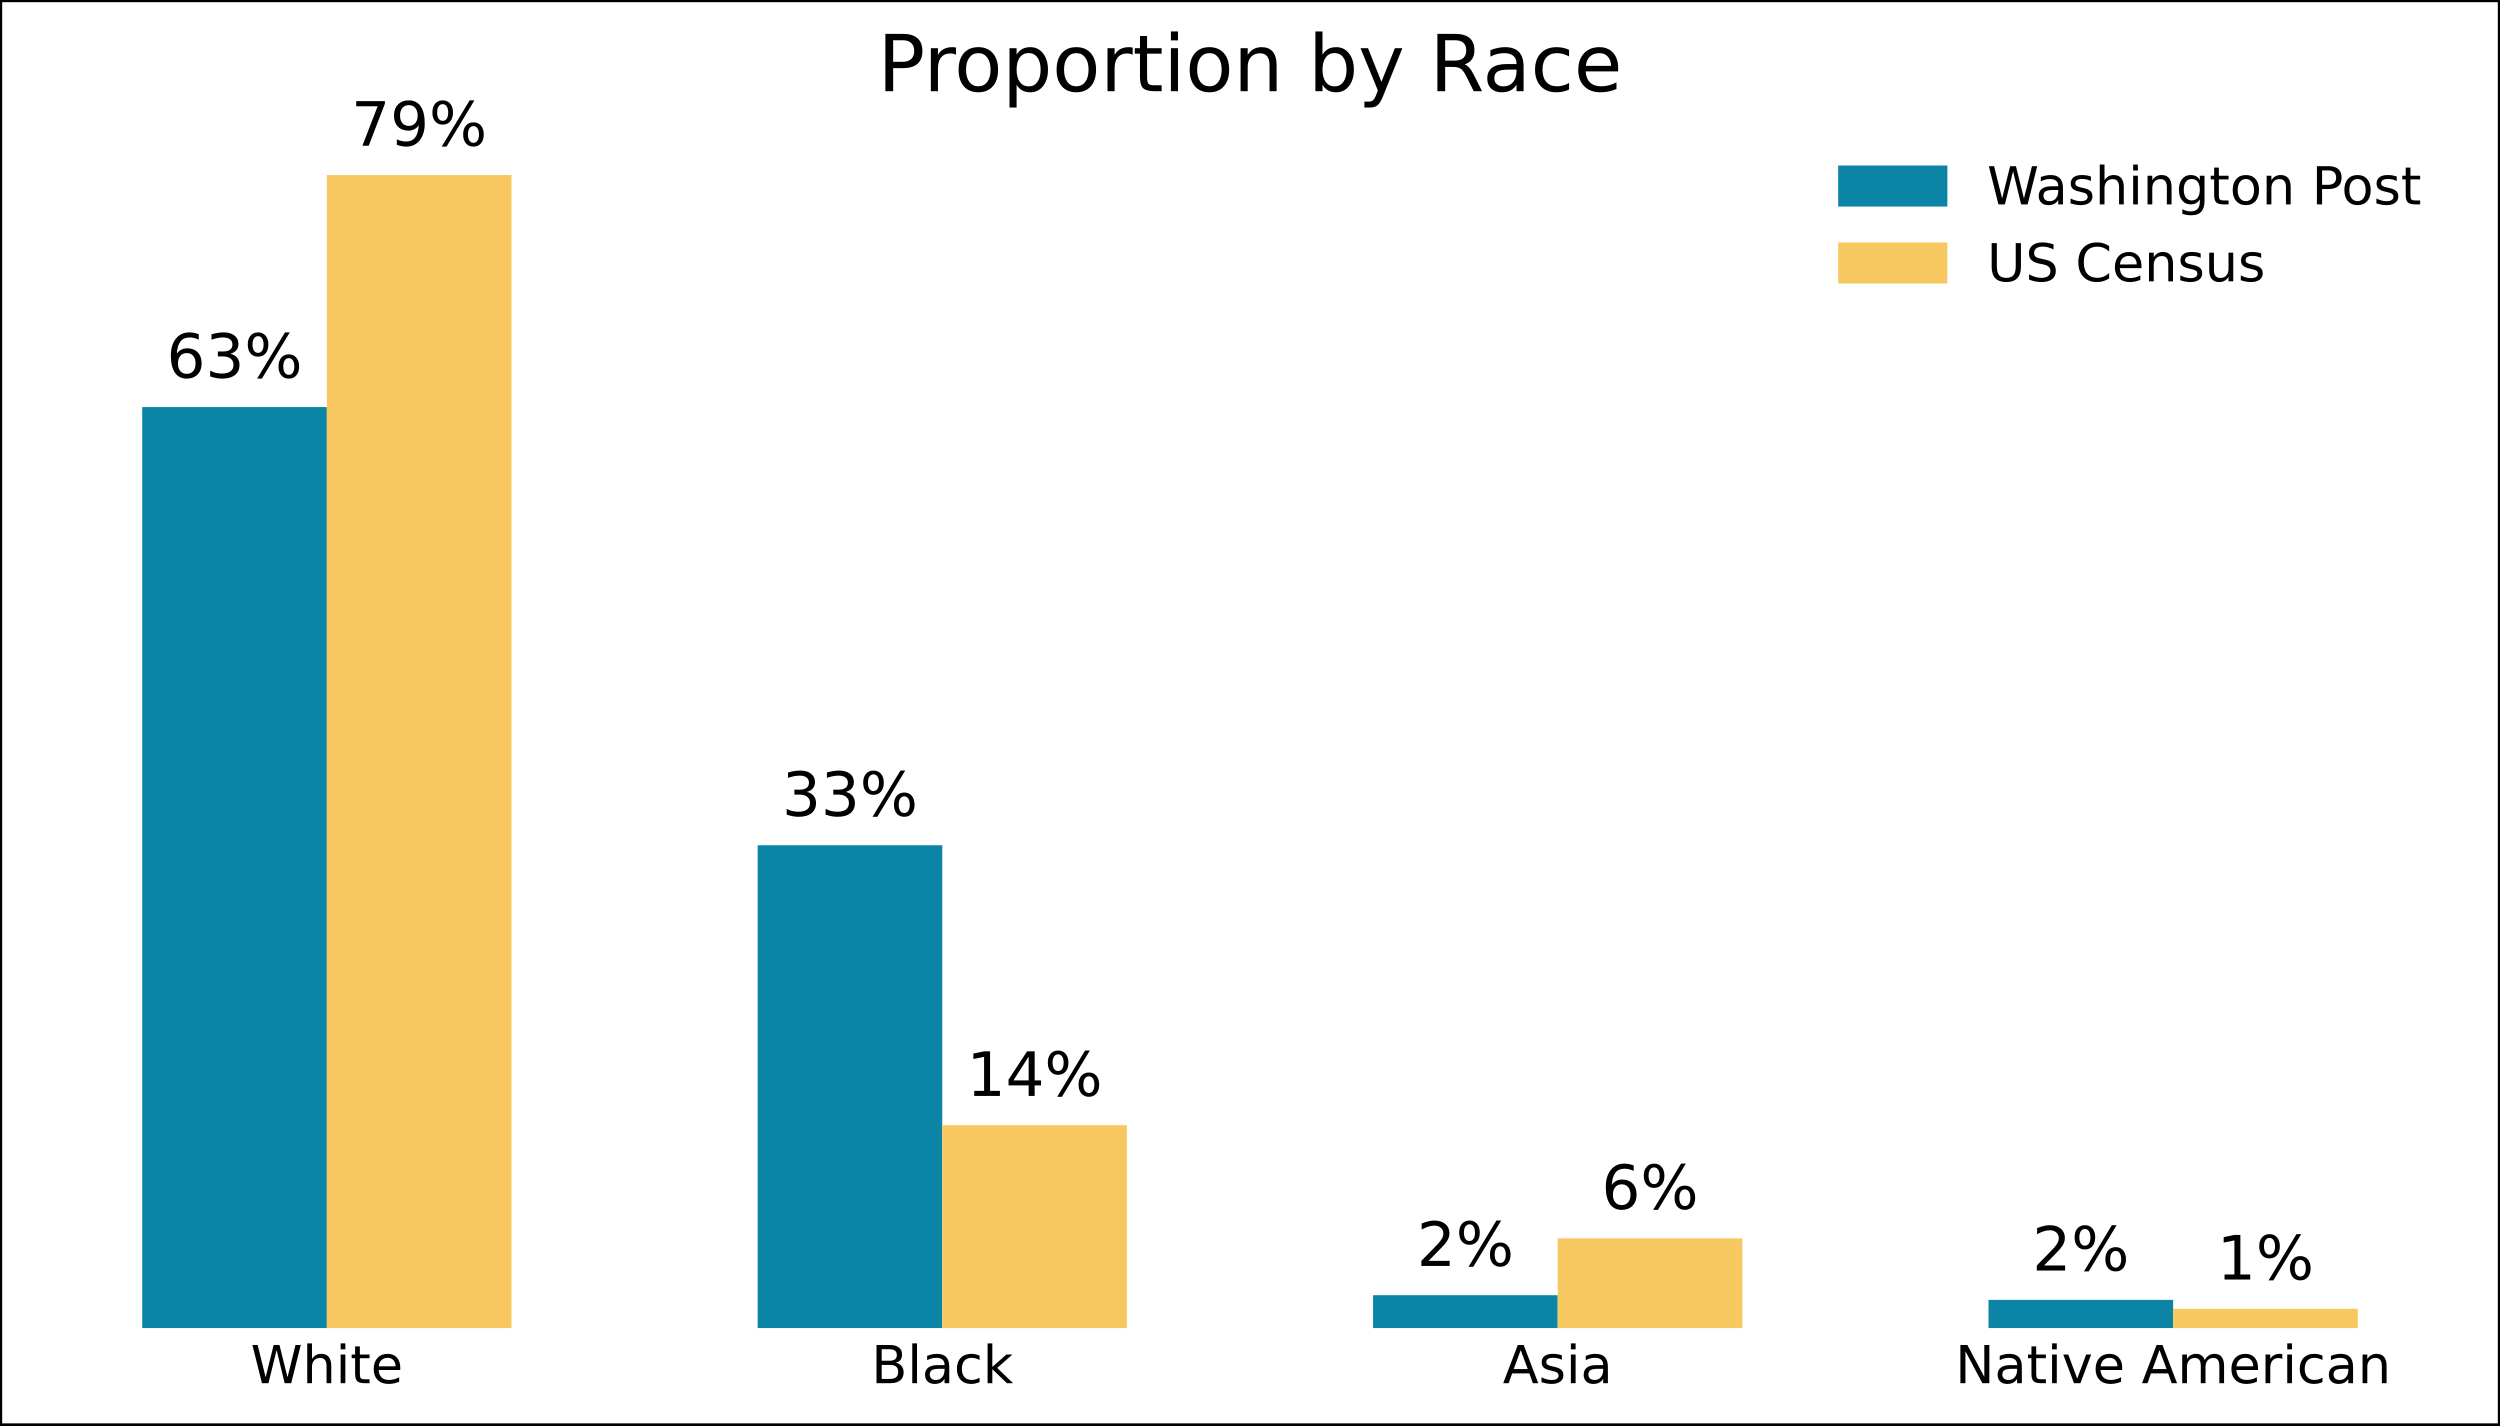
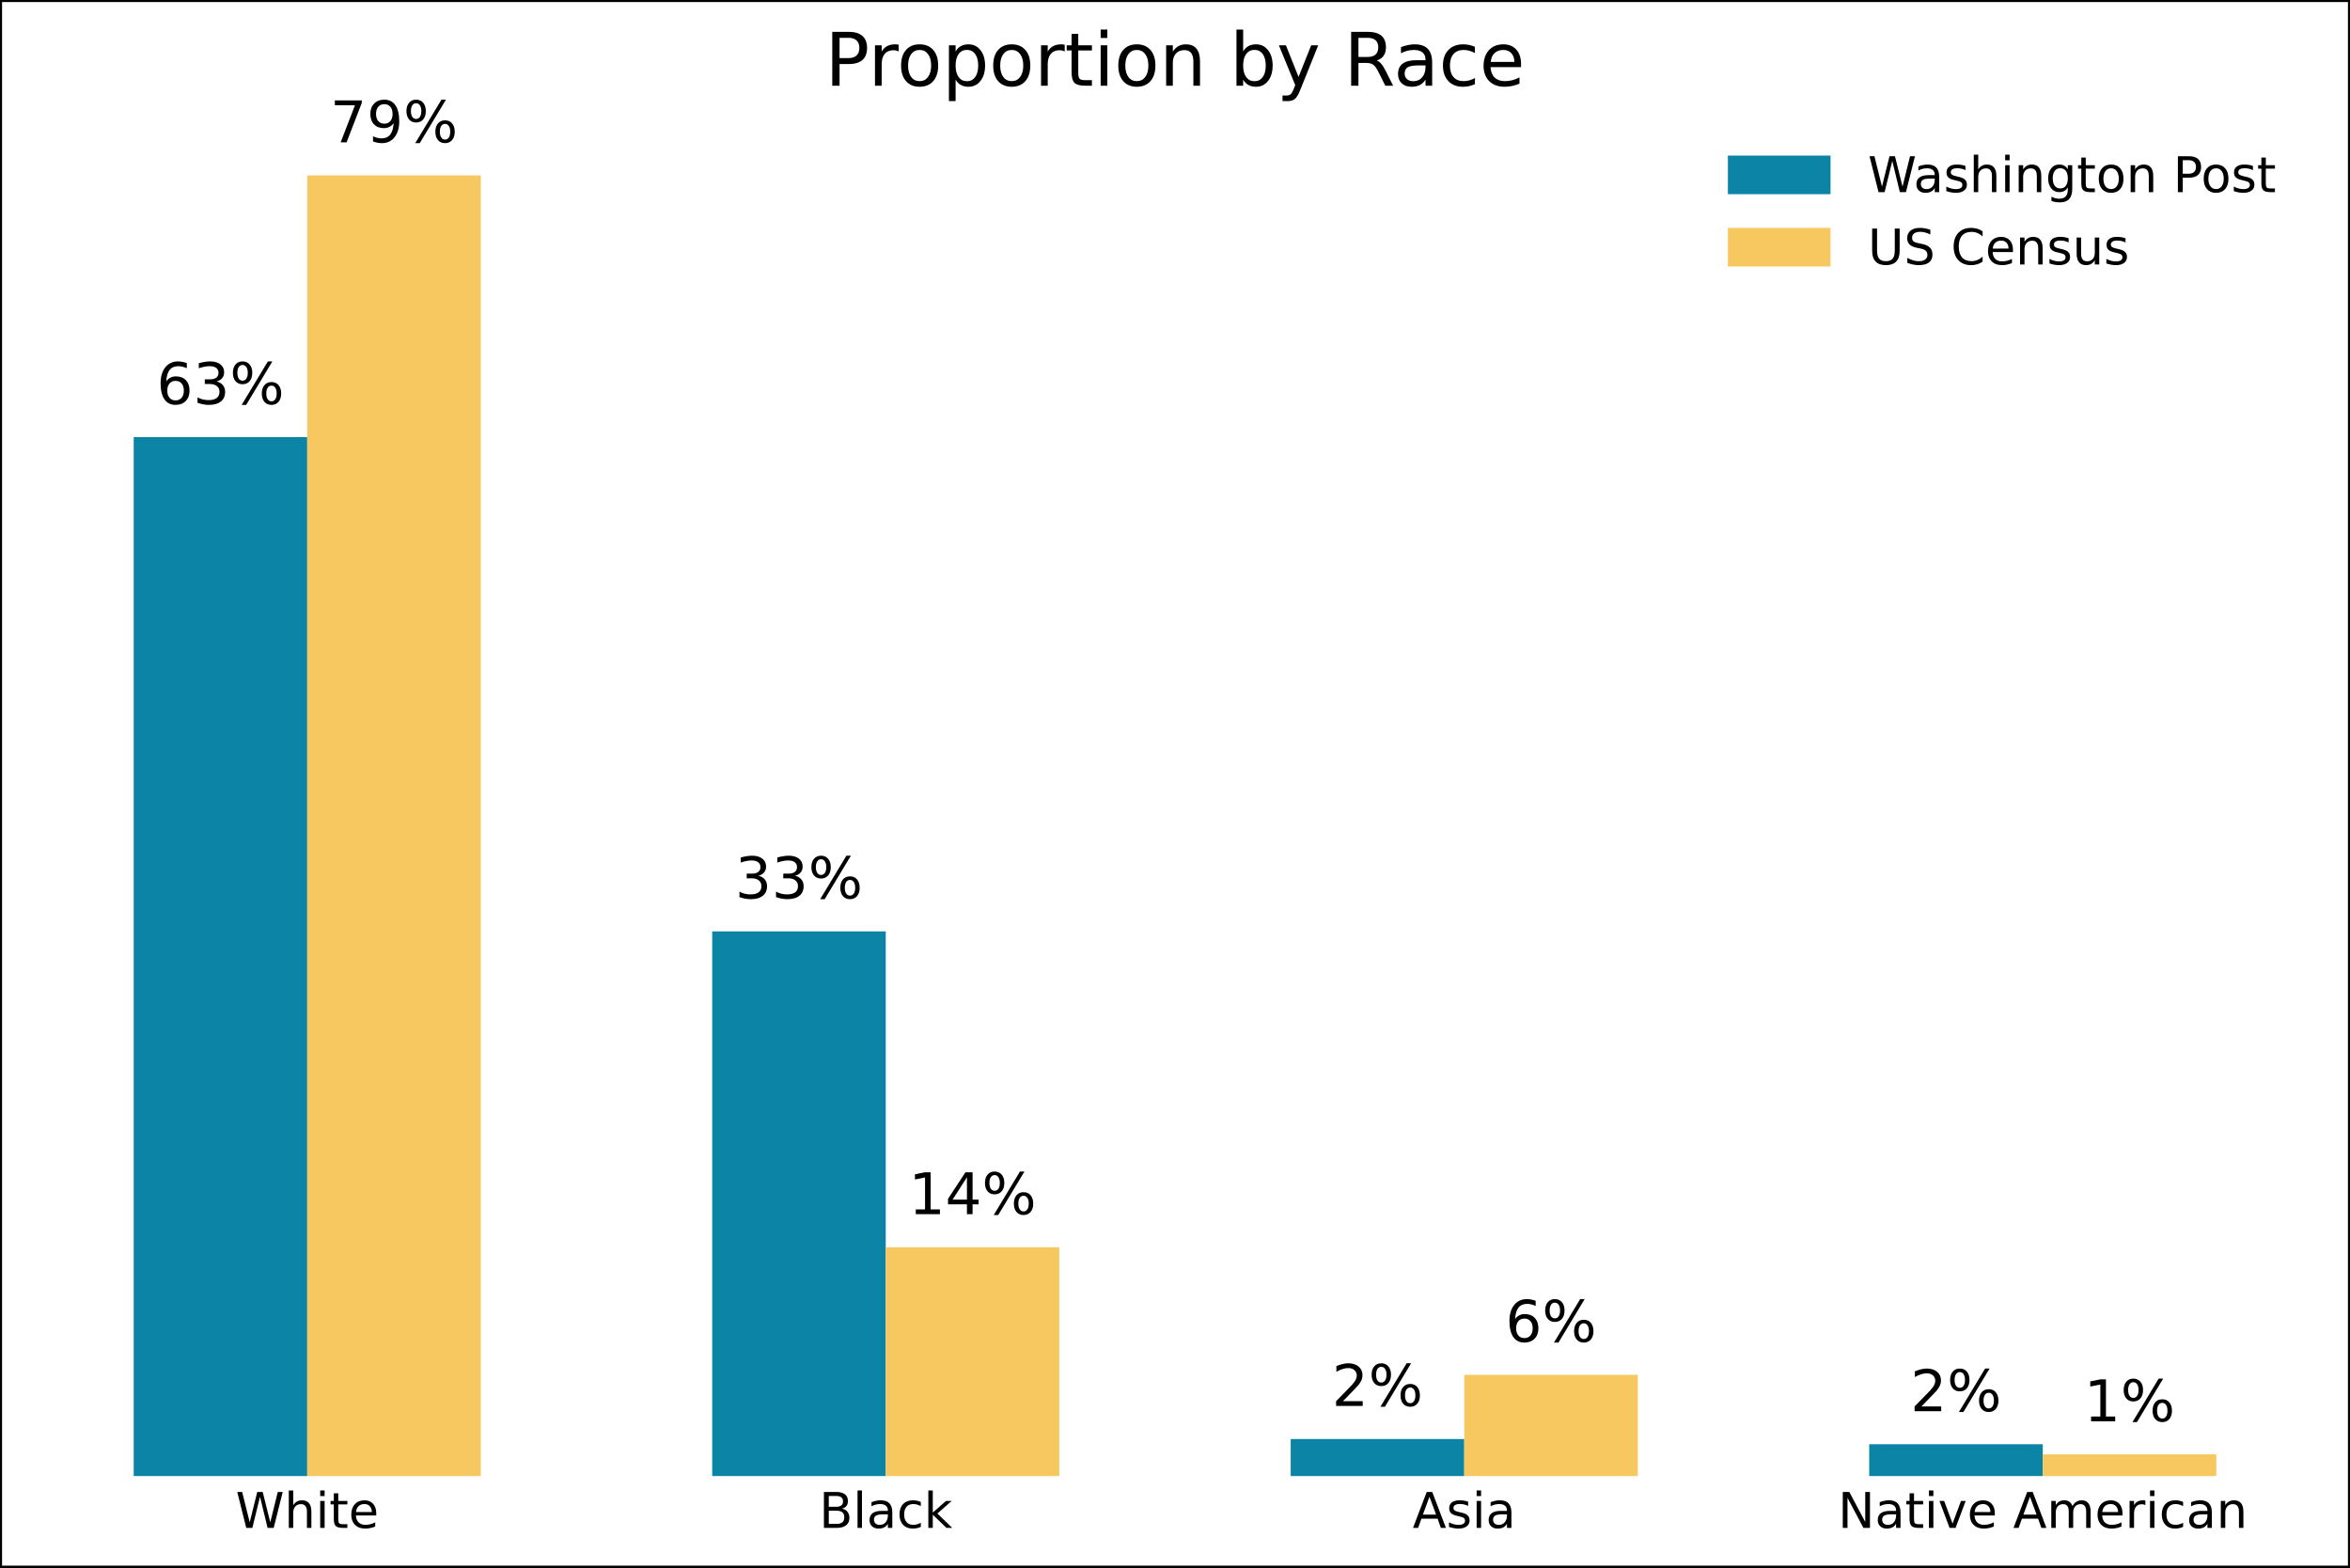
- <svg xmlns="http://www.w3.org/2000/svg" xmlns:xlink="http://www.w3.org/1999/xlink" height="326.391pt" version="1.1" viewBox="0 0 572.4 326.391" width="572.4pt">
+ <svg xmlns="http://www.w3.org/2000/svg" xmlns:xlink="http://www.w3.org/1999/xlink" height="381.831pt" version="1.1" viewBox="0 0 572.4 381.831" width="572.4pt">
  <defs>
    <style type="text/css">*{stroke-linecap:butt;stroke-linejoin:round;}</style>
  </defs>
  <g id="figure_1">
    <g id="patch_1">
-       <path d="M 0 326.391  L 572.4 326.391  L 572.4 0  L 0 0  z " style="fill:#ffffff;stroke:#000000;stroke-linejoin:miter;" />
+       <path d="M 0 381.831  L 572.4 381.831  L 572.4 0  L 0 0  z " style="fill:#ffffff;stroke:#000000;stroke-linejoin:miter;" />
    </g>
    <g id="axes_1">
      <g id="patch_2">
-         <path d="M 7.2 304.077  L 565.2 304.077  L 565.2 26.877  L 7.2 26.877  z " style="fill:#ffffff;" />
+         <path d="M 7.2 359.517  L 565.2 359.517  L 565.2 26.877  L 7.2 26.877  z " style="fill:#ffffff;" />
      </g>
      <g id="patch_3">
-         <path clip-path="url(#pef26599201)" d="M 32.564 304.077  L 74.836 304.077  L 74.836 93.201  L 32.564 93.201  z " style="fill:#0b84a5;" />
+         <path clip-path="url(#p887fc4b4be)" d="M 32.564 359.517  L 74.836 359.517  L 74.836 106.466  L 32.564 106.466  z " style="fill:#0b84a5;" />
      </g>
      <g id="patch_4">
-         <path clip-path="url(#pef26599201)" d="M 173.473 304.077  L 215.745 304.077  L 215.745 193.527  L 173.473 193.527  z " style="fill:#0b84a5;" />
+         <path clip-path="url(#p887fc4b4be)" d="M 173.473 359.517  L 215.745 359.517  L 215.745 226.857  L 173.473 226.857  z " style="fill:#0b84a5;" />
      </g>
      <g id="patch_5">
-         <path clip-path="url(#pef26599201)" d="M 314.382 304.077  L 356.655 304.077  L 356.655 296.551  L 314.382 296.551  z " style="fill:#0b84a5;" />
+         <path clip-path="url(#p887fc4b4be)" d="M 314.382 359.517  L 356.655 359.517  L 356.655 350.486  L 314.382 350.486  z " style="fill:#0b84a5;" />
      </g>
      <g id="patch_6">
-         <path clip-path="url(#pef26599201)" d="M 455.291 304.077  L 497.564 304.077  L 497.564 297.616  L 455.291 297.616  z " style="fill:#0b84a5;" />
+         <path clip-path="url(#p887fc4b4be)" d="M 455.291 359.517  L 497.564 359.517  L 497.564 351.764  L 455.291 351.764  z " style="fill:#0b84a5;" />
      </g>
      <g id="patch_7">
-         <path clip-path="url(#pef26599201)" d="M 74.836 304.077  L 117.109 304.077  L 117.109 40.077  L 74.836 40.077  z " style="fill:#f6c85f;" />
+         <path clip-path="url(#p887fc4b4be)" d="M 74.836 359.517  L 117.109 359.517  L 117.109 42.717  L 74.836 42.717  z " style="fill:#f6c85f;" />
      </g>
      <g id="patch_8">
-         <path clip-path="url(#pef26599201)" d="M 215.745 304.077  L 258.018 304.077  L 258.018 257.631  L 215.745 257.631  z " style="fill:#f6c85f;" />
+         <path clip-path="url(#p887fc4b4be)" d="M 215.745 359.517  L 258.018 359.517  L 258.018 303.782  L 215.745 303.782  z " style="fill:#f6c85f;" />
      </g>
      <g id="patch_9">
-         <path clip-path="url(#pef26599201)" d="M 356.655 304.077  L 398.927 304.077  L 398.927 283.523  L 356.655 283.523  z " style="fill:#f6c85f;" />
+         <path clip-path="url(#p887fc4b4be)" d="M 356.655 359.517  L 398.927 359.517  L 398.927 334.852  L 356.655 334.852  z " style="fill:#f6c85f;" />
      </g>
      <g id="patch_10">
-         <path clip-path="url(#pef26599201)" d="M 497.564 304.077  L 539.836 304.077  L 539.836 299.664  L 497.564 299.664  z " style="fill:#f6c85f;" />
+         <path clip-path="url(#p887fc4b4be)" d="M 497.564 359.517  L 539.836 359.517  L 539.836 354.221  L 497.564 354.221  z " style="fill:#f6c85f;" />
      </g>
      <g id="matplotlib.axis_1">
        <g id="xtick_1">
          <g id="line2d_1" />
          <g id="text_1">
-             <g transform="translate(57.39043 316.6953)scale(0.12 -0.12)">
+             <g transform="translate(57.39043 372.1353)scale(0.12 -0.12)">
              <defs>
                <path d="M 213 4666  L 850 4666  L 1831 722  L 2809 4666  L 3519 4666  L 4500 722  L 5478 4666  L 6119 4666  L 4947 0  L 4153 0  L 3169 4050  L 2175 0  L 1381 0  L 213 4666  z " id="DejaVuSans-57" transform="scale(0.015625)" />
                <path d="M 3513 2113  L 3513 0  L 2938 0  L 2938 2094  Q 2938 2591 2744 2837  Q 2550 3084 2163 3084  Q 1697 3084 1428 2787  Q 1159 2491 1159 1978  L 1159 0  L 581 0  L 581 4863  L 1159 4863  L 1159 2956  Q 1366 3272 1645 3428  Q 1925 3584 2291 3584  Q 2894 3584 3203 3211  Q 3513 2838 3513 2113  z " id="DejaVuSans-68" transform="scale(0.015625)" />
                <path d="M 603 3500  L 1178 3500  L 1178 0  L 603 0  L 603 3500  z M 603 4863  L 1178 4863  L 1178 4134  L 603 4134  L 603 4863  z " id="DejaVuSans-69" transform="scale(0.015625)" />
                <path d="M 1172 4494  L 1172 3500  L 2356 3500  L 2356 3053  L 1172 3053  L 1172 1153  Q 1172 725 1289 603  Q 1406 481 1766 481  L 2356 481  L 2356 0  L 1766 0  Q 1100 0 847 248  Q 594 497 594 1153  L 594 3053  L 172 3053  L 172 3500  L 594 3500  L 594 4494  L 1172 4494  z " id="DejaVuSans-74" transform="scale(0.015625)" />
                <path d="M 3597 1894  L 3597 1613  L 953 1613  Q 991 1019 1311 708  Q 1631 397 2203 397  Q 2534 397 2845 478  Q 3156 559 3463 722  L 3463 178  Q 3153 47 2828 -22  Q 2503 -91 2169 -91  Q 1331 -91 842 396  Q 353 884 353 1716  Q 353 2575 817 3079  Q 1281 3584 2069 3584  Q 2775 3584 3186 3129  Q 3597 2675 3597 1894  z M 3022 2063  Q 3016 2534 2758 2815  Q 2500 3097 2075 3097  Q 1594 3097 1305 2825  Q 1016 2553 972 2059  L 3022 2063  z " id="DejaVuSans-65" transform="scale(0.015625)" />
              </defs>
              <use xlink:href="#DejaVuSans-57" />
              <use x="98.877" xlink:href="#DejaVuSans-68" />
              <use x="162.256" xlink:href="#DejaVuSans-69" />
              <use x="190.039" xlink:href="#DejaVuSans-74" />
              <use x="229.248" xlink:href="#DejaVuSans-65" />
            </g>
          </g>
        </g>
        <g id="xtick_2">
          <g id="line2d_2" />
          <g id="text_2">
-             <g transform="translate(199.5117 316.6953)scale(0.12 -0.12)">
+             <g transform="translate(199.5117 372.1353)scale(0.12 -0.12)">
              <defs>
                <path d="M 1259 2228  L 1259 519  L 2272 519  Q 2781 519 3026 730  Q 3272 941 3272 1375  Q 3272 1813 3026 2020  Q 2781 2228 2272 2228  L 1259 2228  z M 1259 4147  L 1259 2741  L 2194 2741  Q 2656 2741 2882 2914  Q 3109 3088 3109 3444  Q 3109 3797 2882 3972  Q 2656 4147 2194 4147  L 1259 4147  z M 628 4666  L 2241 4666  Q 2963 4666 3353 4366  Q 3744 4066 3744 3513  Q 3744 3084 3544 2831  Q 3344 2578 2956 2516  Q 3422 2416 3680 2098  Q 3938 1781 3938 1306  Q 3938 681 3513 340  Q 3088 0 2303 0  L 628 0  L 628 4666  z " id="DejaVuSans-42" transform="scale(0.015625)" />
                <path d="M 603 4863  L 1178 4863  L 1178 0  L 603 0  L 603 4863  z " id="DejaVuSans-6c" transform="scale(0.015625)" />
                <path d="M 2194 1759  Q 1497 1759 1228 1600  Q 959 1441 959 1056  Q 959 750 1161 570  Q 1363 391 1709 391  Q 2188 391 2477 730  Q 2766 1069 2766 1631  L 2766 1759  L 2194 1759  z M 3341 1997  L 3341 0  L 2766 0  L 2766 531  Q 2569 213 2275 61  Q 1981 -91 1556 -91  Q 1019 -91 701 211  Q 384 513 384 1019  Q 384 1609 779 1909  Q 1175 2209 1959 2209  L 2766 2209  L 2766 2266  Q 2766 2663 2505 2880  Q 2244 3097 1772 3097  Q 1472 3097 1187 3025  Q 903 2953 641 2809  L 641 3341  Q 956 3463 1253 3523  Q 1550 3584 1831 3584  Q 2591 3584 2966 3190  Q 3341 2797 3341 1997  z " id="DejaVuSans-61" transform="scale(0.015625)" />
                <path d="M 3122 3366  L 3122 2828  Q 2878 2963 2633 3030  Q 2388 3097 2138 3097  Q 1578 3097 1268 2742  Q 959 2388 959 1747  Q 959 1106 1268 751  Q 1578 397 2138 397  Q 2388 397 2633 464  Q 2878 531 3122 666  L 3122 134  Q 2881 22 2623 -34  Q 2366 -91 2075 -91  Q 1284 -91 818 406  Q 353 903 353 1747  Q 353 2603 823 3093  Q 1294 3584 2113 3584  Q 2378 3584 2631 3529  Q 2884 3475 3122 3366  z " id="DejaVuSans-63" transform="scale(0.015625)" />
                <path d="M 581 4863  L 1159 4863  L 1159 1991  L 2875 3500  L 3609 3500  L 1753 1863  L 3688 0  L 2938 0  L 1159 1709  L 1159 0  L 581 0  L 581 4863  z " id="DejaVuSans-6b" transform="scale(0.015625)" />
              </defs>
              <use xlink:href="#DejaVuSans-42" />
              <use x="68.604" xlink:href="#DejaVuSans-6c" />
              <use x="96.387" xlink:href="#DejaVuSans-61" />
              <use x="157.666" xlink:href="#DejaVuSans-63" />
              <use x="212.646" xlink:href="#DejaVuSans-6b" />
            </g>
          </g>
        </g>
        <g id="xtick_3">
          <g id="line2d_3" />
          <g id="text_3">
-             <g transform="translate(344.0808 316.6953)scale(0.12 -0.12)">
+             <g transform="translate(344.0808 372.1353)scale(0.12 -0.12)">
              <defs>
                <path d="M 2188 4044  L 1331 1722  L 3047 1722  L 2188 4044  z M 1831 4666  L 2547 4666  L 4325 0  L 3669 0  L 3244 1197  L 1141 1197  L 716 0  L 50 0  L 1831 4666  z " id="DejaVuSans-41" transform="scale(0.015625)" />
                <path d="M 2834 3397  L 2834 2853  Q 2591 2978 2328 3040  Q 2066 3103 1784 3103  Q 1356 3103 1142 2972  Q 928 2841 928 2578  Q 928 2378 1081 2264  Q 1234 2150 1697 2047  L 1894 2003  Q 2506 1872 2764 1633  Q 3022 1394 3022 966  Q 3022 478 2636 193  Q 2250 -91 1575 -91  Q 1294 -91 989 -36  Q 684 19 347 128  L 347 722  Q 666 556 975 473  Q 1284 391 1588 391  Q 1994 391 2212 530  Q 2431 669 2431 922  Q 2431 1156 2273 1281  Q 2116 1406 1581 1522  L 1381 1569  Q 847 1681 609 1914  Q 372 2147 372 2553  Q 372 3047 722 3315  Q 1072 3584 1716 3584  Q 2034 3584 2315 3537  Q 2597 3491 2834 3397  z " id="DejaVuSans-73" transform="scale(0.015625)" />
              </defs>
              <use xlink:href="#DejaVuSans-41" />
              <use x="68.408" xlink:href="#DejaVuSans-73" />
              <use x="120.508" xlink:href="#DejaVuSans-69" />
              <use x="148.291" xlink:href="#DejaVuSans-61" />
            </g>
          </g>
        </g>
        <g id="xtick_4">
          <g id="line2d_4" />
          <g id="text_4">
-             <g transform="translate(447.6764 316.6953)scale(0.12 -0.12)">
+             <g transform="translate(447.6764 372.1353)scale(0.12 -0.12)">
              <defs>
                <path d="M 628 4666  L 1478 4666  L 3547 763  L 3547 4666  L 4159 4666  L 4159 0  L 3309 0  L 1241 3903  L 1241 0  L 628 0  L 628 4666  z " id="DejaVuSans-4e" transform="scale(0.015625)" />
                <path d="M 191 3500  L 800 3500  L 1894 563  L 2988 3500  L 3597 3500  L 2284 0  L 1503 0  L 191 3500  z " id="DejaVuSans-76" transform="scale(0.015625)" />
                <path id="DejaVuSans-20" transform="scale(0.015625)" />
                <path d="M 3328 2828  Q 3544 3216 3844 3400  Q 4144 3584 4550 3584  Q 5097 3584 5394 3201  Q 5691 2819 5691 2113  L 5691 0  L 5113 0  L 5113 2094  Q 5113 2597 4934 2840  Q 4756 3084 4391 3084  Q 3944 3084 3684 2787  Q 3425 2491 3425 1978  L 3425 0  L 2847 0  L 2847 2094  Q 2847 2600 2669 2842  Q 2491 3084 2119 3084  Q 1678 3084 1418 2786  Q 1159 2488 1159 1978  L 1159 0  L 581 0  L 581 3500  L 1159 3500  L 1159 2956  Q 1356 3278 1631 3431  Q 1906 3584 2284 3584  Q 2666 3584 2933 3390  Q 3200 3197 3328 2828  z " id="DejaVuSans-6d" transform="scale(0.015625)" />
                <path d="M 2631 2963  Q 2534 3019 2420 3045  Q 2306 3072 2169 3072  Q 1681 3072 1420 2755  Q 1159 2438 1159 1844  L 1159 0  L 581 0  L 581 3500  L 1159 3500  L 1159 2956  Q 1341 3275 1631 3429  Q 1922 3584 2338 3584  Q 2397 3584 2469 3576  Q 2541 3569 2628 3553  L 2631 2963  z " id="DejaVuSans-72" transform="scale(0.015625)" />
                <path d="M 3513 2113  L 3513 0  L 2938 0  L 2938 2094  Q 2938 2591 2744 2837  Q 2550 3084 2163 3084  Q 1697 3084 1428 2787  Q 1159 2491 1159 1978  L 1159 0  L 581 0  L 581 3500  L 1159 3500  L 1159 2956  Q 1366 3272 1645 3428  Q 1925 3584 2291 3584  Q 2894 3584 3203 3211  Q 3513 2838 3513 2113  z " id="DejaVuSans-6e" transform="scale(0.015625)" />
              </defs>
              <use xlink:href="#DejaVuSans-4e" />
              <use x="74.805" xlink:href="#DejaVuSans-61" />
              <use x="136.084" xlink:href="#DejaVuSans-74" />
              <use x="175.293" xlink:href="#DejaVuSans-69" />
              <use x="203.076" xlink:href="#DejaVuSans-76" />
              <use x="262.256" xlink:href="#DejaVuSans-65" />
              <use x="323.779" xlink:href="#DejaVuSans-20" />
              <use x="355.566" xlink:href="#DejaVuSans-41" />
              <use x="423.975" xlink:href="#DejaVuSans-6d" />
              <use x="521.387" xlink:href="#DejaVuSans-65" />
              <use x="582.91" xlink:href="#DejaVuSans-72" />
              <use x="624.023" xlink:href="#DejaVuSans-69" />
              <use x="651.807" xlink:href="#DejaVuSans-63" />
              <use x="706.787" xlink:href="#DejaVuSans-61" />
              <use x="768.066" xlink:href="#DejaVuSans-6e" />
            </g>
          </g>
        </g>
      </g>
      <g id="text_5">
-         <g transform="translate(38.14141 86.4927)scale(0.14 -0.14)">
+         <g transform="translate(38.14141 98.4158)scale(0.14 -0.14)">
          <defs>
            <path d="M 2113 2584  Q 1688 2584 1439 2293  Q 1191 2003 1191 1497  Q 1191 994 1439 701  Q 1688 409 2113 409  Q 2538 409 2786 701  Q 3034 994 3034 1497  Q 3034 2003 2786 2293  Q 2538 2584 2113 2584  z M 3366 4563  L 3366 3988  Q 3128 4100 2886 4159  Q 2644 4219 2406 4219  Q 1781 4219 1451 3797  Q 1122 3375 1075 2522  Q 1259 2794 1537 2939  Q 1816 3084 2150 3084  Q 2853 3084 3261 2657  Q 3669 2231 3669 1497  Q 3669 778 3244 343  Q 2819 -91 2113 -91  Q 1303 -91 875 529  Q 447 1150 447 2328  Q 447 3434 972 4092  Q 1497 4750 2381 4750  Q 2619 4750 2861 4703  Q 3103 4656 3366 4563  z " id="DejaVuSans-36" transform="scale(0.015625)" />
            <path d="M 2597 2516  Q 3050 2419 3304 2112  Q 3559 1806 3559 1356  Q 3559 666 3084 287  Q 2609 -91 1734 -91  Q 1441 -91 1130 -33  Q 819 25 488 141  L 488 750  Q 750 597 1062 519  Q 1375 441 1716 441  Q 2309 441 2620 675  Q 2931 909 2931 1356  Q 2931 1769 2642 2001  Q 2353 2234 1838 2234  L 1294 2234  L 1294 2753  L 1863 2753  Q 2328 2753 2575 2939  Q 2822 3125 2822 3475  Q 2822 3834 2567 4026  Q 2313 4219 1838 4219  Q 1578 4219 1281 4162  Q 984 4106 628 3988  L 628 4550  Q 988 4650 1302 4700  Q 1616 4750 1894 4750  Q 2613 4750 3031 4423  Q 3450 4097 3450 3541  Q 3450 3153 3228 2886  Q 3006 2619 2597 2516  z " id="DejaVuSans-33" transform="scale(0.015625)" />
            <path d="M 4653 2053  Q 4381 2053 4226 1822  Q 4072 1591 4072 1178  Q 4072 772 4226 539  Q 4381 306 4653 306  Q 4919 306 5073 539  Q 5228 772 5228 1178  Q 5228 1588 5073 1820  Q 4919 2053 4653 2053  z M 4653 2450  Q 5147 2450 5437 2106  Q 5728 1763 5728 1178  Q 5728 594 5436 251  Q 5144 -91 4653 -91  Q 4153 -91 3862 251  Q 3572 594 3572 1178  Q 3572 1766 3864 2108  Q 4156 2450 4653 2450  z M 1428 4353  Q 1159 4353 1004 4120  Q 850 3888 850 3481  Q 850 3069 1003 2837  Q 1156 2606 1428 2606  Q 1700 2606 1854 2837  Q 2009 3069 2009 3481  Q 2009 3884 1853 4118  Q 1697 4353 1428 4353  z M 4250 4750  L 4750 4750  L 1831 -91  L 1331 -91  L 4250 4750  z M 1428 4750  Q 1922 4750 2215 4408  Q 2509 4066 2509 3481  Q 2509 2891 2217 2550  Q 1925 2209 1428 2209  Q 931 2209 642 2551  Q 353 2894 353 3481  Q 353 4063 643 4406  Q 934 4750 1428 4750  z " id="DejaVuSans-25" transform="scale(0.015625)" />
          </defs>
          <use xlink:href="#DejaVuSans-36" />
          <use x="63.623" xlink:href="#DejaVuSans-33" />
          <use x="127.246" xlink:href="#DejaVuSans-25" />
        </g>
      </g>
      <g id="text_6">
-         <g transform="translate(80.41413 33.36891)scale(0.14 -0.14)">
+         <g transform="translate(80.41413 34.66725)scale(0.14 -0.14)">
          <defs>
            <path d="M 525 4666  L 3525 4666  L 3525 4397  L 1831 0  L 1172 0  L 2766 4134  L 525 4134  L 525 4666  z " id="DejaVuSans-37" transform="scale(0.015625)" />
            <path d="M 703 97  L 703 672  Q 941 559 1184 500  Q 1428 441 1663 441  Q 2288 441 2617 861  Q 2947 1281 2994 2138  Q 2813 1869 2534 1725  Q 2256 1581 1919 1581  Q 1219 1581 811 2004  Q 403 2428 403 3163  Q 403 3881 828 4315  Q 1253 4750 1959 4750  Q 2769 4750 3195 4129  Q 3622 3509 3622 2328  Q 3622 1225 3098 567  Q 2575 -91 1691 -91  Q 1453 -91 1209 -44  Q 966 3 703 97  z M 1959 2075  Q 2384 2075 2632 2365  Q 2881 2656 2881 3163  Q 2881 3666 2632 3958  Q 2384 4250 1959 4250  Q 1534 4250 1286 3958  Q 1038 3666 1038 3163  Q 1038 2656 1286 2365  Q 1534 2075 1959 2075  z " id="DejaVuSans-39" transform="scale(0.015625)" />
          </defs>
          <use xlink:href="#DejaVuSans-37" />
          <use x="63.623" xlink:href="#DejaVuSans-39" />
          <use x="127.246" xlink:href="#DejaVuSans-25" />
        </g>
      </g>
      <g id="text_7">
-         <g transform="translate(179.0505 186.8187)scale(0.14 -0.14)">
+         <g transform="translate(179.0505 218.8069)scale(0.14 -0.14)">
          <use xlink:href="#DejaVuSans-33" />
          <use x="63.623" xlink:href="#DejaVuSans-33" />
          <use x="127.246" xlink:href="#DejaVuSans-25" />
        </g>
      </g>
      <g id="text_8">
-         <g transform="translate(221.3232 250.9226)scale(0.14 -0.14)">
+         <g transform="translate(221.3232 295.7317)scale(0.14 -0.14)">
          <defs>
            <path d="M 794 531  L 1825 531  L 1825 4091  L 703 3866  L 703 4441  L 1819 4666  L 2450 4666  L 2450 531  L 3481 531  L 3481 0  L 794 0  L 794 531  z " id="DejaVuSans-31" transform="scale(0.015625)" />
            <path d="M 2419 4116  L 825 1625  L 2419 1625  L 2419 4116  z M 2253 4666  L 3047 4666  L 3047 1625  L 3713 1625  L 3713 1100  L 3047 1100  L 3047 0  L 2419 0  L 2419 1100  L 313 1100  L 313 1709  L 2253 4666  z " id="DejaVuSans-34" transform="scale(0.015625)" />
          </defs>
          <use xlink:href="#DejaVuSans-31" />
          <use x="63.623" xlink:href="#DejaVuSans-34" />
          <use x="127.246" xlink:href="#DejaVuSans-25" />
        </g>
      </g>
      <g id="text_9">
-         <g transform="translate(324.4133 289.8427)scale(0.14 -0.14)">
+         <g transform="translate(324.4133 342.4358)scale(0.14 -0.14)">
          <defs>
            <path d="M 1228 531  L 3431 531  L 3431 0  L 469 0  L 469 531  Q 828 903 1448 1529  Q 2069 2156 2228 2338  Q 2531 2678 2651 2914  Q 2772 3150 2772 3378  Q 2772 3750 2511 3984  Q 2250 4219 1831 4219  Q 1534 4219 1204 4116  Q 875 4013 500 3803  L 500 4441  Q 881 4594 1212 4672  Q 1544 4750 1819 4750  Q 2544 4750 2975 4387  Q 3406 4025 3406 3419  Q 3406 3131 3298 2873  Q 3191 2616 2906 2266  Q 2828 2175 2409 1742  Q 1991 1309 1228 531  z " id="DejaVuSans-32" transform="scale(0.015625)" />
          </defs>
          <use xlink:href="#DejaVuSans-32" />
          <use x="63.623" xlink:href="#DejaVuSans-25" />
        </g>
      </g>
      <g id="text_10">
-         <g transform="translate(366.6861 276.8147)scale(0.14 -0.14)">
+         <g transform="translate(366.6861 326.8022)scale(0.14 -0.14)">
          <use xlink:href="#DejaVuSans-36" />
          <use x="63.623" xlink:href="#DejaVuSans-25" />
        </g>
      </g>
      <g id="text_11">
-         <g transform="translate(465.3224 290.9077)scale(0.14 -0.14)">
+         <g transform="translate(465.3224 343.7138)scale(0.14 -0.14)">
          <use xlink:href="#DejaVuSans-32" />
          <use x="63.623" xlink:href="#DejaVuSans-25" />
        </g>
      </g>
      <g id="text_12">
-         <g transform="translate(507.5952 292.9555)scale(0.14 -0.14)">
+         <g transform="translate(507.5952 346.1712)scale(0.14 -0.14)">
          <use xlink:href="#DejaVuSans-31" />
          <use x="63.623" xlink:href="#DejaVuSans-25" />
        </g>
      </g>
      <g id="text_13">
        <g transform="translate(200.9531 20.87719)scale(0.18 -0.18)">
          <defs>
            <path d="M 1259 4147  L 1259 2394  L 2053 2394  Q 2494 2394 2734 2622  Q 2975 2850 2975 3272  Q 2975 3691 2734 3919  Q 2494 4147 2053 4147  L 1259 4147  z M 628 4666  L 2053 4666  Q 2838 4666 3239 4311  Q 3641 3956 3641 3272  Q 3641 2581 3239 2228  Q 2838 1875 2053 1875  L 1259 1875  L 1259 0  L 628 0  L 628 4666  z " id="DejaVuSans-50" transform="scale(0.015625)" />
            <path d="M 1959 3097  Q 1497 3097 1228 2736  Q 959 2375 959 1747  Q 959 1119 1226 758  Q 1494 397 1959 397  Q 2419 397 2687 759  Q 2956 1122 2956 1747  Q 2956 2369 2687 2733  Q 2419 3097 1959 3097  z M 1959 3584  Q 2709 3584 3137 3096  Q 3566 2609 3566 1747  Q 3566 888 3137 398  Q 2709 -91 1959 -91  Q 1206 -91 779 398  Q 353 888 353 1747  Q 353 2609 779 3096  Q 1206 3584 1959 3584  z " id="DejaVuSans-6f" transform="scale(0.015625)" />
            <path d="M 1159 525  L 1159 -1331  L 581 -1331  L 581 3500  L 1159 3500  L 1159 2969  Q 1341 3281 1617 3432  Q 1894 3584 2278 3584  Q 2916 3584 3314 3078  Q 3713 2572 3713 1747  Q 3713 922 3314 415  Q 2916 -91 2278 -91  Q 1894 -91 1617 61  Q 1341 213 1159 525  z M 3116 1747  Q 3116 2381 2855 2742  Q 2594 3103 2138 3103  Q 1681 3103 1420 2742  Q 1159 2381 1159 1747  Q 1159 1113 1420 752  Q 1681 391 2138 391  Q 2594 391 2855 752  Q 3116 1113 3116 1747  z " id="DejaVuSans-70" transform="scale(0.015625)" />
            <path d="M 3116 1747  Q 3116 2381 2855 2742  Q 2594 3103 2138 3103  Q 1681 3103 1420 2742  Q 1159 2381 1159 1747  Q 1159 1113 1420 752  Q 1681 391 2138 391  Q 2594 391 2855 752  Q 3116 1113 3116 1747  z M 1159 2969  Q 1341 3281 1617 3432  Q 1894 3584 2278 3584  Q 2916 3584 3314 3078  Q 3713 2572 3713 1747  Q 3713 922 3314 415  Q 2916 -91 2278 -91  Q 1894 -91 1617 61  Q 1341 213 1159 525  L 1159 0  L 581 0  L 581 4863  L 1159 4863  L 1159 2969  z " id="DejaVuSans-62" transform="scale(0.015625)" />
            <path d="M 2059 -325  Q 1816 -950 1584 -1140  Q 1353 -1331 966 -1331  L 506 -1331  L 506 -850  L 844 -850  Q 1081 -850 1212 -737  Q 1344 -625 1503 -206  L 1606 56  L 191 3500  L 800 3500  L 1894 763  L 2988 3500  L 3597 3500  L 2059 -325  z " id="DejaVuSans-79" transform="scale(0.015625)" />
            <path d="M 2841 2188  Q 3044 2119 3236 1894  Q 3428 1669 3622 1275  L 4263 0  L 3584 0  L 2988 1197  Q 2756 1666 2539 1819  Q 2322 1972 1947 1972  L 1259 1972  L 1259 0  L 628 0  L 628 4666  L 2053 4666  Q 2853 4666 3247 4331  Q 3641 3997 3641 3322  Q 3641 2881 3436 2590  Q 3231 2300 2841 2188  z M 1259 4147  L 1259 2491  L 2053 2491  Q 2509 2491 2742 2702  Q 2975 2913 2975 3322  Q 2975 3731 2742 3939  Q 2509 4147 2053 4147  L 1259 4147  z " id="DejaVuSans-52" transform="scale(0.015625)" />
          </defs>
          <use xlink:href="#DejaVuSans-50" />
          <use x="58.553" xlink:href="#DejaVuSans-72" />
          <use x="97.416" xlink:href="#DejaVuSans-6f" />
          <use x="158.598" xlink:href="#DejaVuSans-70" />
          <use x="222.074" xlink:href="#DejaVuSans-6f" />
          <use x="283.256" xlink:href="#DejaVuSans-72" />
          <use x="324.369" xlink:href="#DejaVuSans-74" />
          <use x="363.578" xlink:href="#DejaVuSans-69" />
          <use x="391.361" xlink:href="#DejaVuSans-6f" />
          <use x="452.543" xlink:href="#DejaVuSans-6e" />
          <use x="515.922" xlink:href="#DejaVuSans-20" />
          <use x="547.709" xlink:href="#DejaVuSans-62" />
          <use x="611.186" xlink:href="#DejaVuSans-79" />
          <use x="670.365" xlink:href="#DejaVuSans-20" />
          <use x="702.152" xlink:href="#DejaVuSans-52" />
          <use x="769.385" xlink:href="#DejaVuSans-61" />
          <use x="830.664" xlink:href="#DejaVuSans-63" />
          <use x="885.645" xlink:href="#DejaVuSans-65" />
        </g>
      </g>
      <g id="legend_1">
        <g id="patch_11">
          <path d="M 421.369 46.795  L 445.369 46.795  L 445.369 38.395  L 421.369 38.395  z " style="fill:#0b84a5;stroke:#0b84a5;stroke-linejoin:miter;" />
        </g>
        <g id="text_14">
          <g transform="translate(454.9688 46.79531)scale(0.12 -0.12)">
            <defs>
              <path d="M 2906 1791  Q 2906 2416 2648 2759  Q 2391 3103 1925 3103  Q 1463 3103 1205 2759  Q 947 2416 947 1791  Q 947 1169 1205 825  Q 1463 481 1925 481  Q 2391 481 2648 825  Q 2906 1169 2906 1791  z M 3481 434  Q 3481 -459 3084 -895  Q 2688 -1331 1869 -1331  Q 1566 -1331 1297 -1286  Q 1028 -1241 775 -1147  L 775 -588  Q 1028 -725 1275 -790  Q 1522 -856 1778 -856  Q 2344 -856 2625 -561  Q 2906 -266 2906 331  L 2906 616  Q 2728 306 2450 153  Q 2172 0 1784 0  Q 1141 0 747 490  Q 353 981 353 1791  Q 353 2603 747 3093  Q 1141 3584 1784 3584  Q 2172 3584 2450 3431  Q 2728 3278 2906 2969  L 2906 3500  L 3481 3500  L 3481 434  z " id="DejaVuSans-67" transform="scale(0.015625)" />
            </defs>
            <use xlink:href="#DejaVuSans-57" />
            <use x="92.502" xlink:href="#DejaVuSans-61" />
            <use x="153.781" xlink:href="#DejaVuSans-73" />
            <use x="205.881" xlink:href="#DejaVuSans-68" />
            <use x="269.26" xlink:href="#DejaVuSans-69" />
            <use x="297.043" xlink:href="#DejaVuSans-6e" />
            <use x="360.422" xlink:href="#DejaVuSans-67" />
            <use x="423.898" xlink:href="#DejaVuSans-74" />
            <use x="463.107" xlink:href="#DejaVuSans-6f" />
            <use x="524.289" xlink:href="#DejaVuSans-6e" />
            <use x="587.668" xlink:href="#DejaVuSans-20" />
            <use x="619.455" xlink:href="#DejaVuSans-50" />
            <use x="676.133" xlink:href="#DejaVuSans-6f" />
            <use x="737.314" xlink:href="#DejaVuSans-73" />
            <use x="789.414" xlink:href="#DejaVuSans-74" />
          </g>
        </g>
        <g id="patch_12">
          <path d="M 421.369 64.409  L 445.369 64.409  L 445.369 56.009  L 421.369 56.009  z " style="fill:#f6c85f;stroke:#f6c85f;stroke-linejoin:miter;" />
        </g>
        <g id="text_15">
          <g transform="translate(454.9688 64.40906)scale(0.12 -0.12)">
            <defs>
              <path d="M 556 4666  L 1191 4666  L 1191 1831  Q 1191 1081 1462 751  Q 1734 422 2344 422  Q 2950 422 3222 751  Q 3494 1081 3494 1831  L 3494 4666  L 4128 4666  L 4128 1753  Q 4128 841 3676 375  Q 3225 -91 2344 -91  Q 1459 -91 1007 375  Q 556 841 556 1753  L 556 4666  z " id="DejaVuSans-55" transform="scale(0.015625)" />
              <path d="M 3425 4513  L 3425 3897  Q 3066 4069 2747 4153  Q 2428 4238 2131 4238  Q 1616 4238 1336 4038  Q 1056 3838 1056 3469  Q 1056 3159 1242 3001  Q 1428 2844 1947 2747  L 2328 2669  Q 3034 2534 3370 2195  Q 3706 1856 3706 1288  Q 3706 609 3251 259  Q 2797 -91 1919 -91  Q 1588 -91 1214 -16  Q 841 59 441 206  L 441 856  Q 825 641 1194 531  Q 1563 422 1919 422  Q 2459 422 2753 634  Q 3047 847 3047 1241  Q 3047 1584 2836 1778  Q 2625 1972 2144 2069  L 1759 2144  Q 1053 2284 737 2584  Q 422 2884 422 3419  Q 422 4038 858 4394  Q 1294 4750 2059 4750  Q 2388 4750 2728 4690  Q 3069 4631 3425 4513  z " id="DejaVuSans-53" transform="scale(0.015625)" />
              <path d="M 4122 4306  L 4122 3641  Q 3803 3938 3442 4084  Q 3081 4231 2675 4231  Q 1875 4231 1450 3742  Q 1025 3253 1025 2328  Q 1025 1406 1450 917  Q 1875 428 2675 428  Q 3081 428 3442 575  Q 3803 722 4122 1019  L 4122 359  Q 3791 134 3420 21  Q 3050 -91 2638 -91  Q 1578 -91 968 557  Q 359 1206 359 2328  Q 359 3453 968 4101  Q 1578 4750 2638 4750  Q 3056 4750 3426 4639  Q 3797 4528 4122 4306  z " id="DejaVuSans-43" transform="scale(0.015625)" />
              <path d="M 544 1381  L 544 3500  L 1119 3500  L 1119 1403  Q 1119 906 1312 657  Q 1506 409 1894 409  Q 2359 409 2629 706  Q 2900 1003 2900 1516  L 2900 3500  L 3475 3500  L 3475 0  L 2900 0  L 2900 538  Q 2691 219 2414 64  Q 2138 -91 1772 -91  Q 1169 -91 856 284  Q 544 659 544 1381  z M 1991 3584  L 1991 3584  z " id="DejaVuSans-75" transform="scale(0.015625)" />
            </defs>
            <use xlink:href="#DejaVuSans-55" />
            <use x="73.193" xlink:href="#DejaVuSans-53" />
            <use x="136.67" xlink:href="#DejaVuSans-20" />
            <use x="168.457" xlink:href="#DejaVuSans-43" />
            <use x="238.281" xlink:href="#DejaVuSans-65" />
            <use x="299.805" xlink:href="#DejaVuSans-6e" />
            <use x="363.184" xlink:href="#DejaVuSans-73" />
            <use x="415.283" xlink:href="#DejaVuSans-75" />
            <use x="478.662" xlink:href="#DejaVuSans-73" />
          </g>
        </g>
      </g>
    </g>
  </g>
  <defs>
-     <clipPath id="pef26599201">
-       <rect height="277.2" width="558" x="7.2" y="26.877" />
+     <clipPath id="p887fc4b4be">
+       <rect height="332.64" width="558" x="7.2" y="26.877" />
    </clipPath>
  </defs>
</svg>
